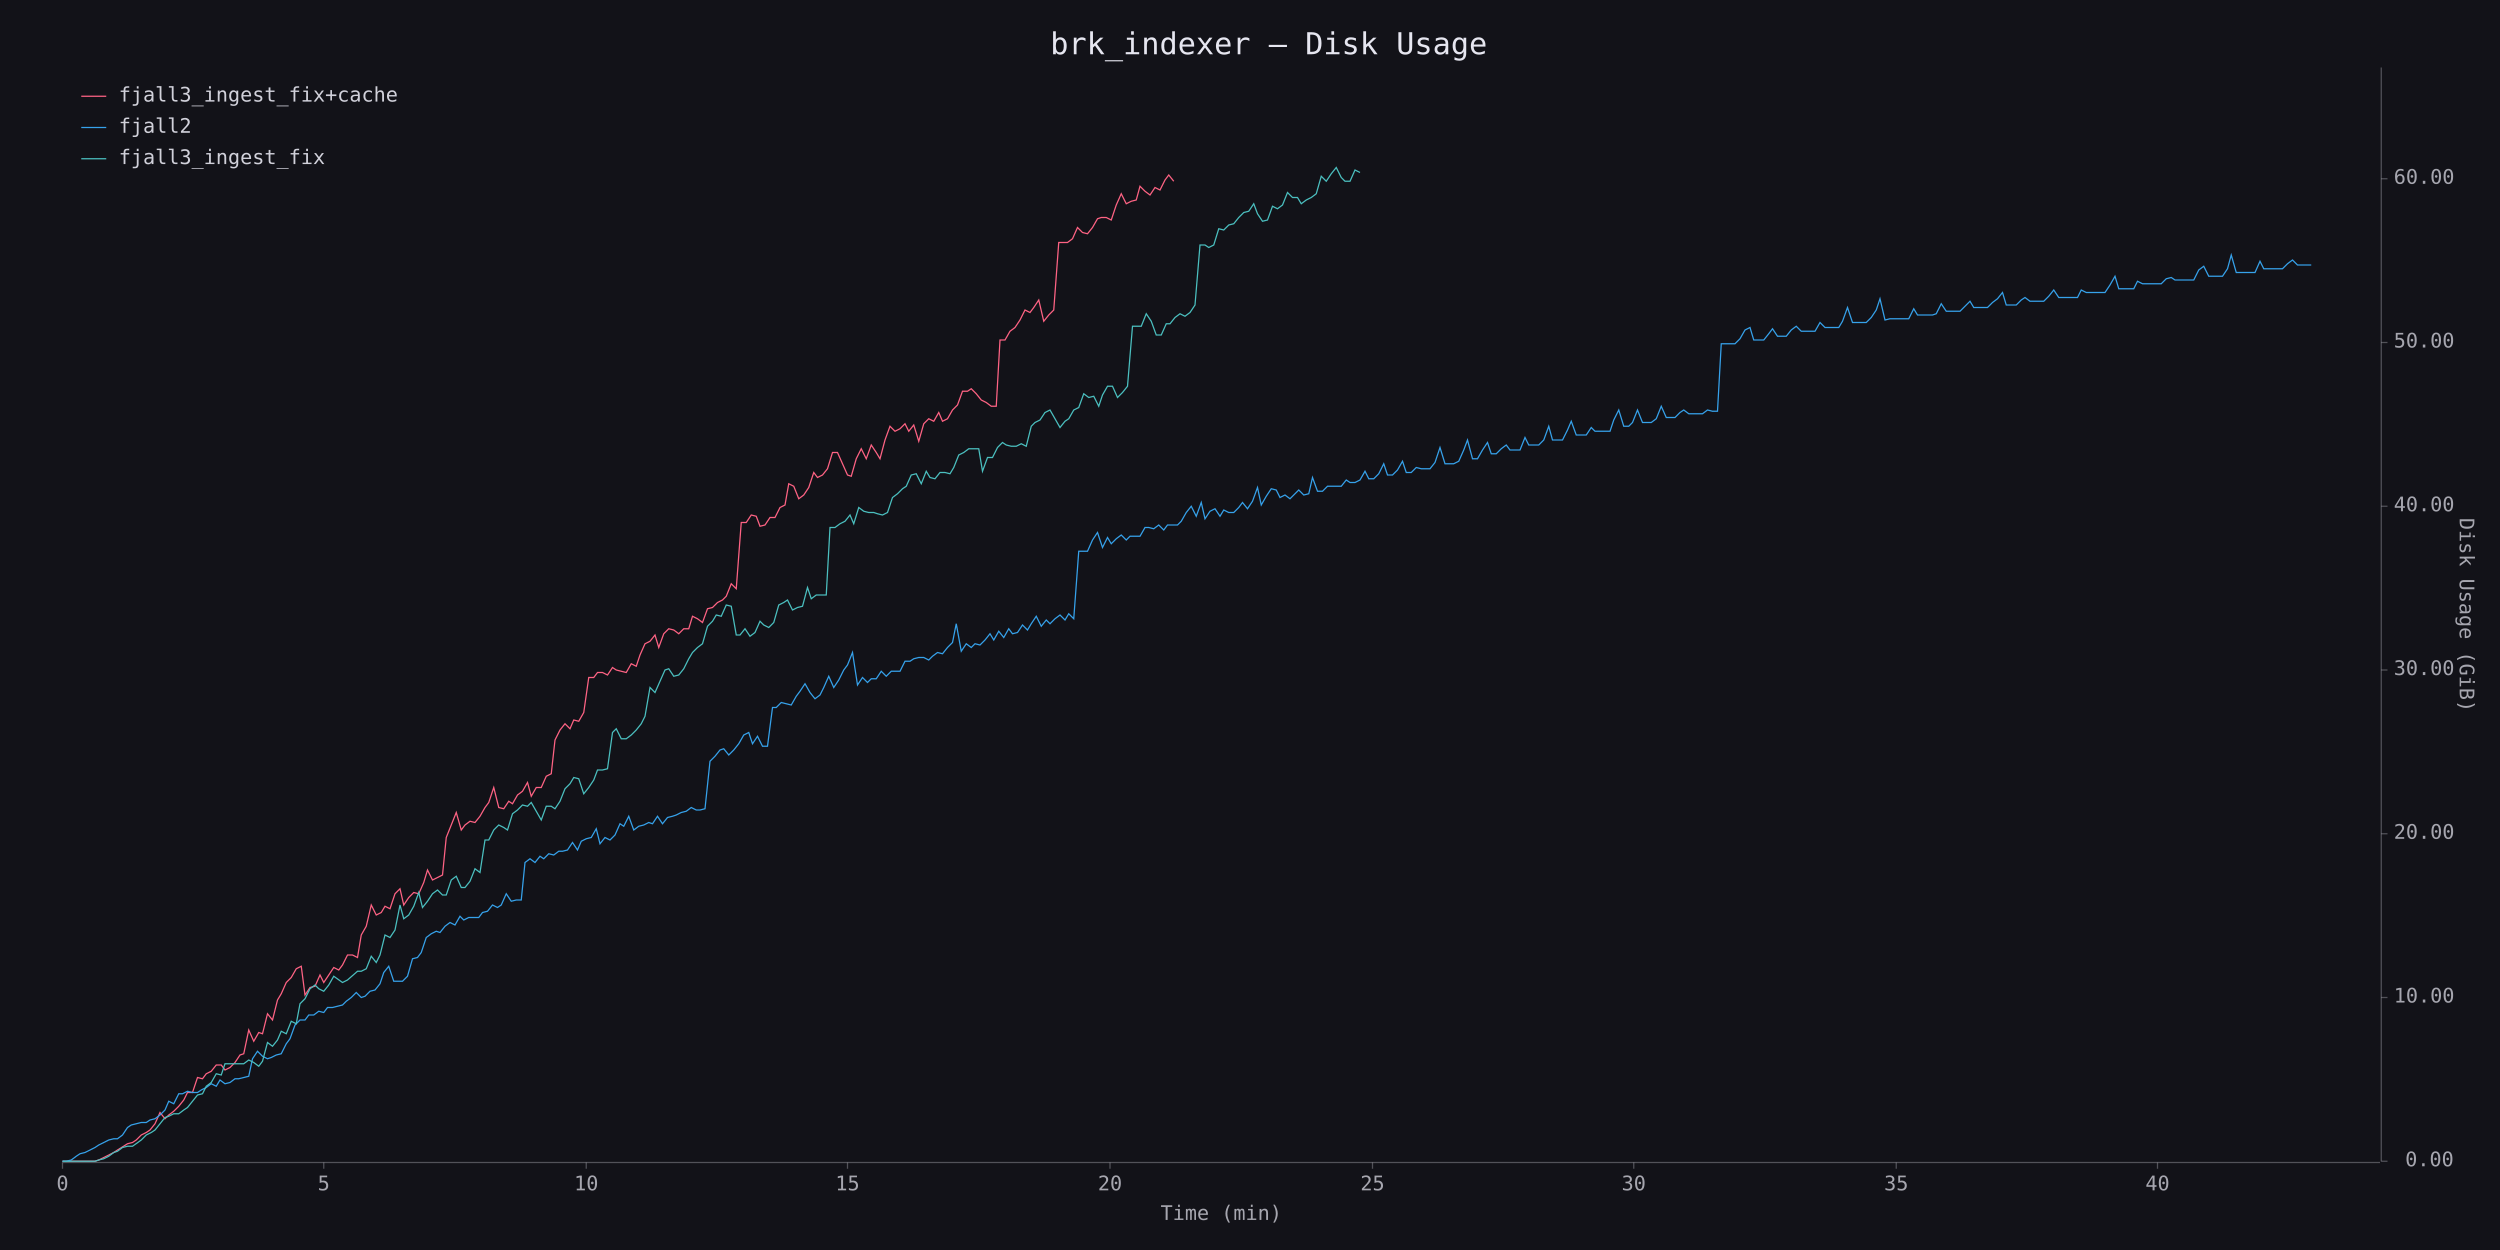
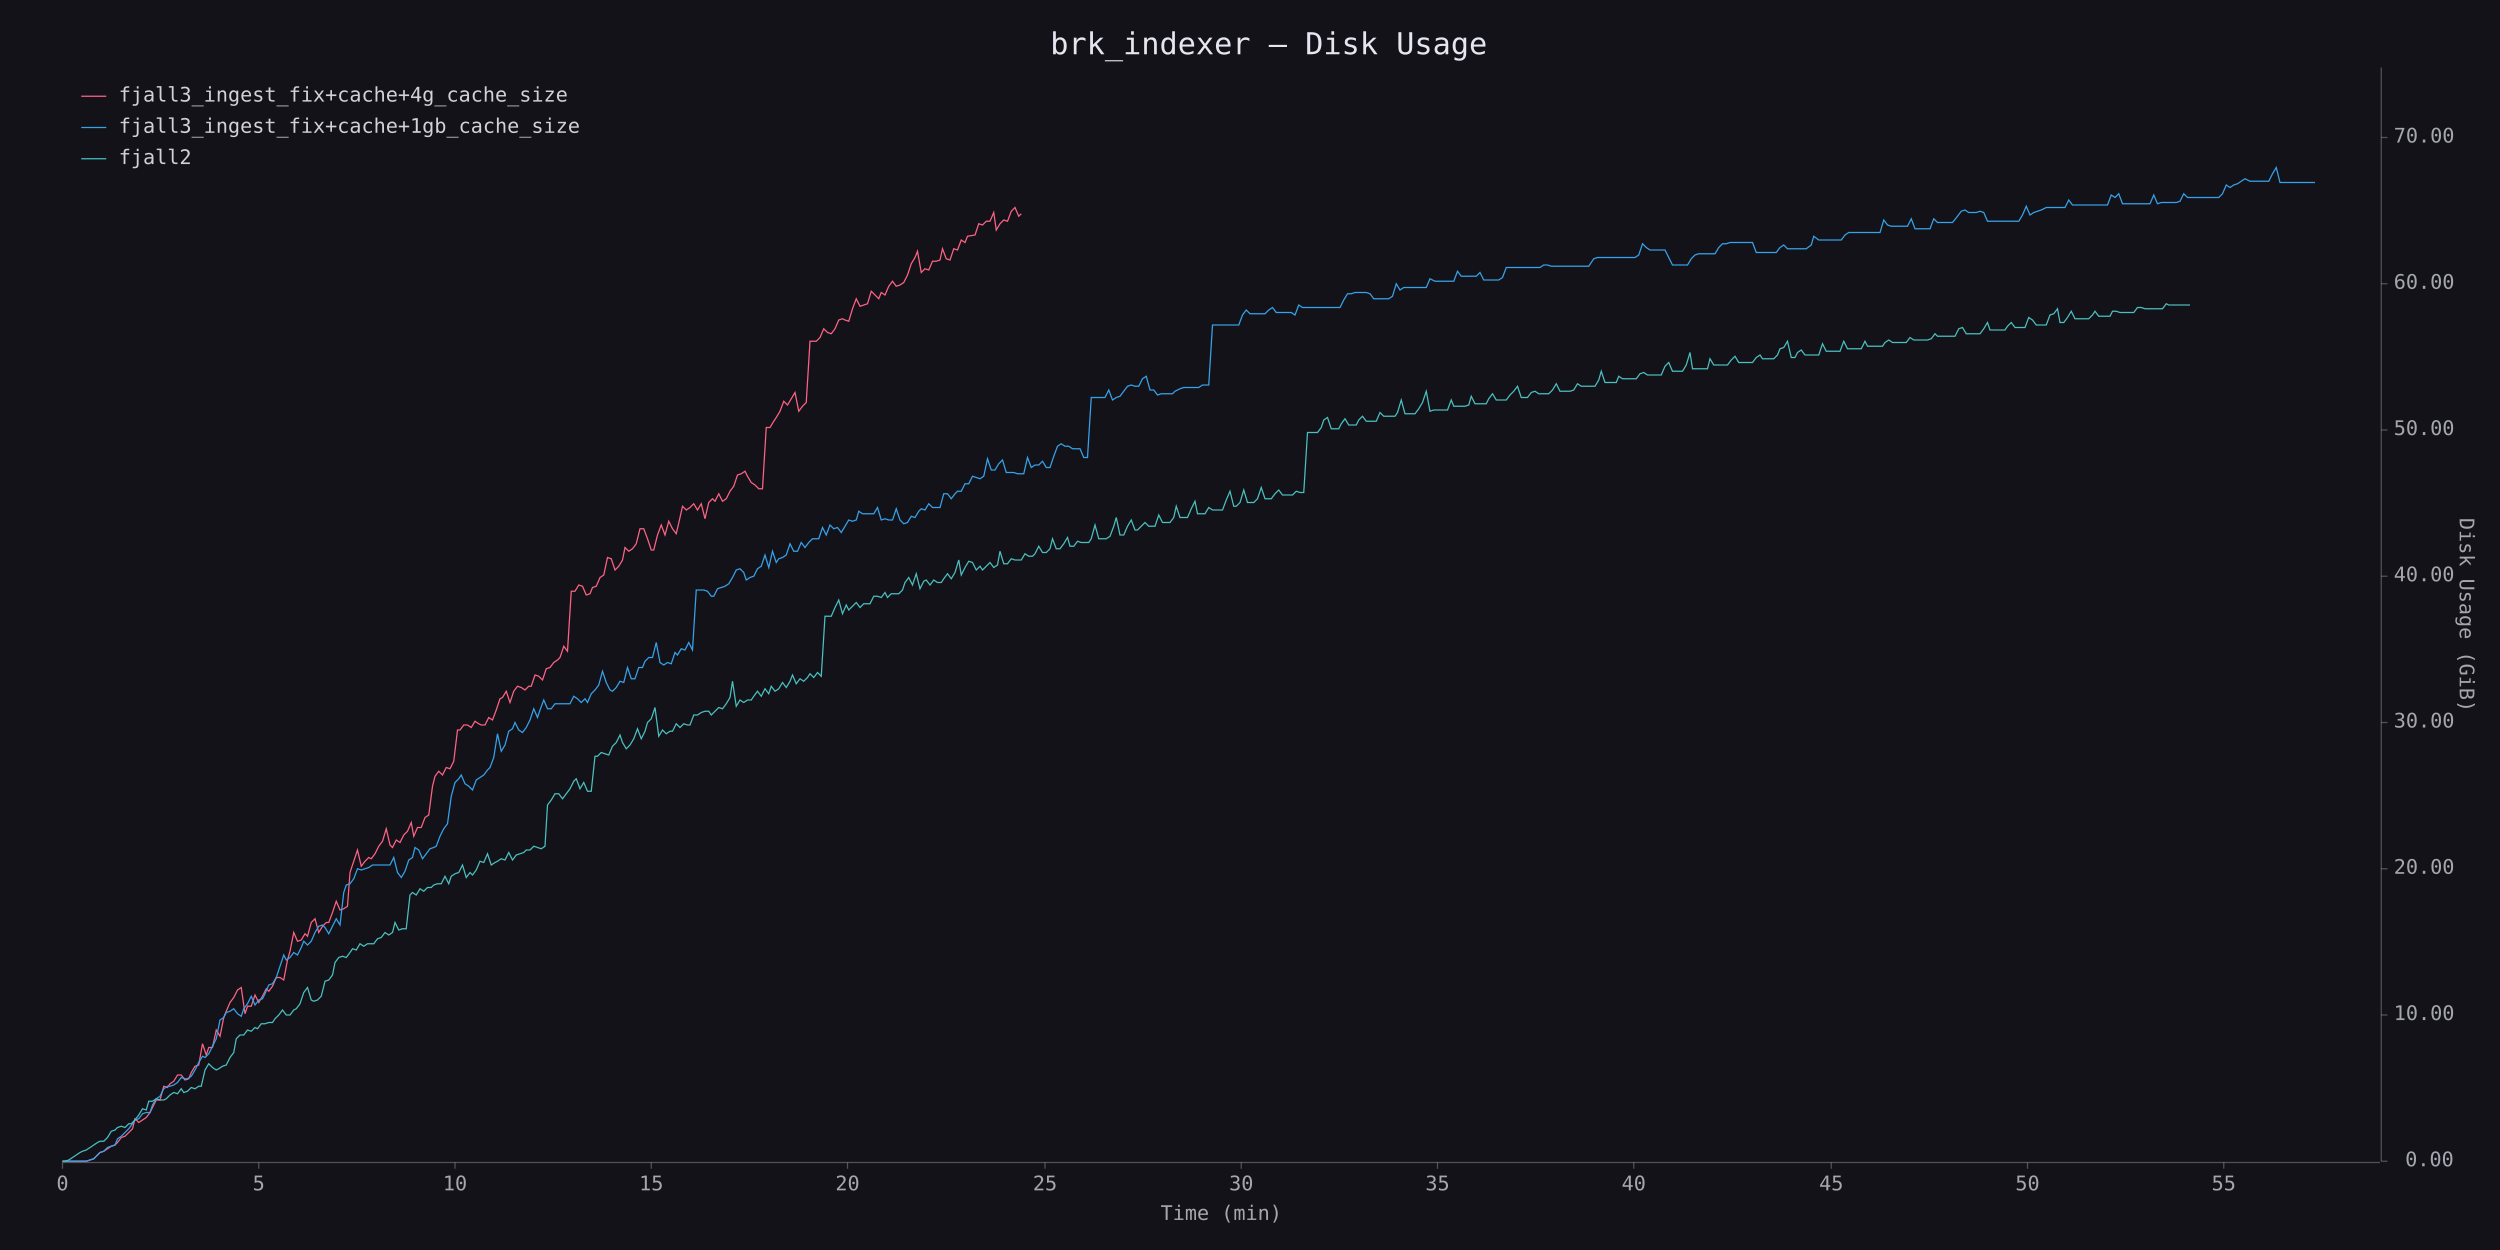
<svg xmlns="http://www.w3.org/2000/svg" width="2000" height="1000" viewBox="0 0 2000 1000">
  <rect x="0" y="0" width="2000" height="1000" opacity="1" fill="#121218" stroke="none" />
  <text x="1015" y="25" dy="0.76em" text-anchor="middle" font-family="monospace" font-size="24.194" opacity="1" fill="#E6E6F0">
brk_indexer — Disk Usage
</text>
  <text x="977" y="980" dy="-0.5ex" text-anchor="middle" font-family="monospace" font-size="16.129" opacity="0.7" fill="#E6E6F0">
Time (min)
</text>
  <text x="1980" y="492" dy="0.76em" text-anchor="middle" font-family="monospace" font-size="16.129" opacity="0.7" fill="#E6E6F0" transform="rotate(90, 1980, 492)">
Disk Usage (GiB)
</text>
  <polyline fill="none" opacity="0.3" stroke="#E6E6F0" stroke-width="1" points="50,930 1904,930 " />
  <text x="50" y="940" dy="0.76em" text-anchor="middle" font-family="monospace" font-size="16.129" opacity="0.7" fill="#E6E6F0">
0
</text>
  <polyline fill="none" opacity="0.3" stroke="#E6E6F0" stroke-width="1" points="50,930 50,935 " />
-   <text x="259" y="940" dy="0.76em" text-anchor="middle" font-family="monospace" font-size="16.129" opacity="0.7" fill="#E6E6F0">
+   <text x="207" y="940" dy="0.76em" text-anchor="middle" font-family="monospace" font-size="16.129" opacity="0.7" fill="#E6E6F0">
5
</text>
-   <polyline fill="none" opacity="0.3" stroke="#E6E6F0" stroke-width="1" points="259,930 259,935 " />
-   <text x="469" y="940" dy="0.76em" text-anchor="middle" font-family="monospace" font-size="16.129" opacity="0.7" fill="#E6E6F0">
+   <polyline fill="none" opacity="0.3" stroke="#E6E6F0" stroke-width="1" points="207,930 207,935 " />
+   <text x="364" y="940" dy="0.76em" text-anchor="middle" font-family="monospace" font-size="16.129" opacity="0.7" fill="#E6E6F0">
10
</text>
-   <polyline fill="none" opacity="0.3" stroke="#E6E6F0" stroke-width="1" points="469,930 469,935 " />
-   <text x="678" y="940" dy="0.76em" text-anchor="middle" font-family="monospace" font-size="16.129" opacity="0.7" fill="#E6E6F0">
+   <polyline fill="none" opacity="0.3" stroke="#E6E6F0" stroke-width="1" points="364,930 364,935 " />
+   <text x="521" y="940" dy="0.76em" text-anchor="middle" font-family="monospace" font-size="16.129" opacity="0.7" fill="#E6E6F0">
15
</text>
-   <polyline fill="none" opacity="0.3" stroke="#E6E6F0" stroke-width="1" points="678,930 678,935 " />
-   <text x="888" y="940" dy="0.76em" text-anchor="middle" font-family="monospace" font-size="16.129" opacity="0.7" fill="#E6E6F0">
+   <polyline fill="none" opacity="0.3" stroke="#E6E6F0" stroke-width="1" points="521,930 521,935 " />
+   <text x="678" y="940" dy="0.76em" text-anchor="middle" font-family="monospace" font-size="16.129" opacity="0.7" fill="#E6E6F0">
20
</text>
-   <polyline fill="none" opacity="0.3" stroke="#E6E6F0" stroke-width="1" points="888,930 888,935 " />
-   <text x="1098" y="940" dy="0.76em" text-anchor="middle" font-family="monospace" font-size="16.129" opacity="0.7" fill="#E6E6F0">
+   <polyline fill="none" opacity="0.3" stroke="#E6E6F0" stroke-width="1" points="678,930 678,935 " />
+   <text x="836" y="940" dy="0.76em" text-anchor="middle" font-family="monospace" font-size="16.129" opacity="0.7" fill="#E6E6F0">
25
</text>
-   <polyline fill="none" opacity="0.3" stroke="#E6E6F0" stroke-width="1" points="1098,930 1098,935 " />
-   <text x="1307" y="940" dy="0.76em" text-anchor="middle" font-family="monospace" font-size="16.129" opacity="0.7" fill="#E6E6F0">
+   <polyline fill="none" opacity="0.3" stroke="#E6E6F0" stroke-width="1" points="836,930 836,935 " />
+   <text x="993" y="940" dy="0.76em" text-anchor="middle" font-family="monospace" font-size="16.129" opacity="0.7" fill="#E6E6F0">
30
</text>
-   <polyline fill="none" opacity="0.3" stroke="#E6E6F0" stroke-width="1" points="1307,930 1307,935 " />
-   <text x="1517" y="940" dy="0.76em" text-anchor="middle" font-family="monospace" font-size="16.129" opacity="0.7" fill="#E6E6F0">
+   <polyline fill="none" opacity="0.3" stroke="#E6E6F0" stroke-width="1" points="993,930 993,935 " />
+   <text x="1150" y="940" dy="0.76em" text-anchor="middle" font-family="monospace" font-size="16.129" opacity="0.7" fill="#E6E6F0">
35
</text>
-   <polyline fill="none" opacity="0.3" stroke="#E6E6F0" stroke-width="1" points="1517,930 1517,935 " />
-   <text x="1726" y="940" dy="0.76em" text-anchor="middle" font-family="monospace" font-size="16.129" opacity="0.7" fill="#E6E6F0">
+   <polyline fill="none" opacity="0.3" stroke="#E6E6F0" stroke-width="1" points="1150,930 1150,935 " />
+   <text x="1307" y="940" dy="0.76em" text-anchor="middle" font-family="monospace" font-size="16.129" opacity="0.7" fill="#E6E6F0">
40
</text>
-   <polyline fill="none" opacity="0.3" stroke="#E6E6F0" stroke-width="1" points="1726,930 1726,935 " />
+   <polyline fill="none" opacity="0.3" stroke="#E6E6F0" stroke-width="1" points="1307,930 1307,935 " />
+   <text x="1465" y="940" dy="0.76em" text-anchor="middle" font-family="monospace" font-size="16.129" opacity="0.7" fill="#E6E6F0">
+ 45
+ </text>
+   <polyline fill="none" opacity="0.3" stroke="#E6E6F0" stroke-width="1" points="1465,930 1465,935 " />
+   <text x="1622" y="940" dy="0.76em" text-anchor="middle" font-family="monospace" font-size="16.129" opacity="0.7" fill="#E6E6F0">
+ 50
+ </text>
+   <polyline fill="none" opacity="0.3" stroke="#E6E6F0" stroke-width="1" points="1622,930 1622,935 " />
+   <text x="1779" y="940" dy="0.76em" text-anchor="middle" font-family="monospace" font-size="16.129" opacity="0.7" fill="#E6E6F0">
+ 55
+ </text>
+   <polyline fill="none" opacity="0.3" stroke="#E6E6F0" stroke-width="1" points="1779,930 1779,935 " />
  <polyline fill="none" opacity="0.3" stroke="#E6E6F0" stroke-width="1" points="1905,54 1905,929 " />
  <text x="1963" y="929" dy="0.5ex" text-anchor="end" font-family="monospace" font-size="16.129" opacity="0.7" fill="#E6E6F0">
0.00
</text>
  <polyline fill="none" opacity="0.3" stroke="#E6E6F0" stroke-width="1" points="1905,929 1910,929 " />
-   <text x="1915" y="798" dy="0.5ex" text-anchor="start" font-family="monospace" font-size="16.129" opacity="0.7" fill="#E6E6F0">
+   <text x="1915" y="812" dy="0.5ex" text-anchor="start" font-family="monospace" font-size="16.129" opacity="0.7" fill="#E6E6F0">
10.00
</text>
-   <polyline fill="none" opacity="0.3" stroke="#E6E6F0" stroke-width="1" points="1905,798 1910,798 " />
-   <text x="1915" y="667" dy="0.5ex" text-anchor="start" font-family="monospace" font-size="16.129" opacity="0.7" fill="#E6E6F0">
+   <polyline fill="none" opacity="0.3" stroke="#E6E6F0" stroke-width="1" points="1905,812 1910,812 " />
+   <text x="1915" y="695" dy="0.5ex" text-anchor="start" font-family="monospace" font-size="16.129" opacity="0.7" fill="#E6E6F0">
20.00
</text>
-   <polyline fill="none" opacity="0.3" stroke="#E6E6F0" stroke-width="1" points="1905,667 1910,667 " />
-   <text x="1915" y="536" dy="0.5ex" text-anchor="start" font-family="monospace" font-size="16.129" opacity="0.7" fill="#E6E6F0">
+   <polyline fill="none" opacity="0.3" stroke="#E6E6F0" stroke-width="1" points="1905,695 1910,695 " />
+   <text x="1915" y="578" dy="0.5ex" text-anchor="start" font-family="monospace" font-size="16.129" opacity="0.7" fill="#E6E6F0">
30.00
</text>
-   <polyline fill="none" opacity="0.3" stroke="#E6E6F0" stroke-width="1" points="1905,536 1910,536 " />
-   <text x="1915" y="405" dy="0.5ex" text-anchor="start" font-family="monospace" font-size="16.129" opacity="0.7" fill="#E6E6F0">
+   <polyline fill="none" opacity="0.3" stroke="#E6E6F0" stroke-width="1" points="1905,578 1910,578 " />
+   <text x="1915" y="461" dy="0.5ex" text-anchor="start" font-family="monospace" font-size="16.129" opacity="0.7" fill="#E6E6F0">
40.00
</text>
-   <polyline fill="none" opacity="0.3" stroke="#E6E6F0" stroke-width="1" points="1905,405 1910,405 " />
-   <text x="1915" y="274" dy="0.5ex" text-anchor="start" font-family="monospace" font-size="16.129" opacity="0.7" fill="#E6E6F0">
+   <polyline fill="none" opacity="0.3" stroke="#E6E6F0" stroke-width="1" points="1905,461 1910,461 " />
+   <text x="1915" y="344" dy="0.5ex" text-anchor="start" font-family="monospace" font-size="16.129" opacity="0.7" fill="#E6E6F0">
50.00
</text>
-   <polyline fill="none" opacity="0.3" stroke="#E6E6F0" stroke-width="1" points="1905,274 1910,274 " />
-   <text x="1915" y="143" dy="0.5ex" text-anchor="start" font-family="monospace" font-size="16.129" opacity="0.7" fill="#E6E6F0">
+   <polyline fill="none" opacity="0.3" stroke="#E6E6F0" stroke-width="1" points="1905,344 1910,344 " />
+   <text x="1915" y="227" dy="0.5ex" text-anchor="start" font-family="monospace" font-size="16.129" opacity="0.7" fill="#E6E6F0">
60.00
</text>
-   <polyline fill="none" opacity="0.3" stroke="#E6E6F0" stroke-width="1" points="1905,143 1910,143 " />
-   <polyline fill="none" opacity="1" stroke="#FF6384" stroke-width="1" points="50,929 53,929 57,929 61,929 64,929 68,929 72,929 76,929 79,928 83,926 87,924 91,922 94,920 102,915 106,914 109,912 113,908 117,906 120,904 124,899 128,890 132,895 135,892 139,889 143,885 147,880 150,874 154,874 158,862 162,863 165,859 169,857 173,852 177,852 180,856 184,854 188,850 192,844 195,843 199,824 203,833 207,826 210,827 214,811 218,816 222,800 225,795 229,786 233,782 237,775 241,773 244,796 248,790 252,789 256,780 259,786 263,780 267,774 271,776 274,772 278,764 282,764 286,766 289,748 293,741 297,724 301,732 305,730 308,725 312,727 316,715 320,711 323,724 327,718 331,714 335,715 339,706 342,696 346,704 350,702 354,700 357,670 361,660 365,650 369,664 372,660 376,657 380,658 384,653 388,646 391,642 395,630 399,646 403,647 407,641 410,643 414,636 418,633 422,626 425,637 429,630 433,630 437,621 441,619 444,592 448,584 452,579 456,583 459,576 463,577 467,570 471,542 475,542 478,538 482,538 486,540 490,534 493,536 497,537 501,538 505,531 509,533 512,524 516,515 520,513 524,508 527,518 531,507 535,503 539,504 543,507 547,503 551,503 554,493 558,495 562,498 566,487 570,486 574,482 578,480 581,477 585,467 589,471 593,418 597,418 601,412 605,413 608,421 612,420 616,414 620,414 624,406 628,404 631,387 635,389 639,399 643,396 647,390 651,378 654,382 658,380 662,375 666,362 670,362 674,371 678,380 681,381 685,367 689,359 693,367 697,356 701,362 704,367 708,352 712,341 716,345 720,343 724,339 727,345 731,340 735,353 739,339 743,335 747,337 751,330 754,337 758,335 762,328 766,324 770,313 774,313 777,311 781,315 785,320 789,322 793,325 797,325 800,272 804,272 808,265 812,262 816,256 820,248 824,250 827,246 831,240 835,257 839,252 843,248 847,194 851,194 854,194 858,191 862,182 866,186 870,187 874,182 878,175 881,174 885,174 889,176 893,164 897,155 901,163 905,161 909,160 912,149 916,153 920,156 924,150 928,152 932,144 935,140 939,145 " />
-   <polyline fill="none" opacity="1" stroke="#36A2EB" stroke-width="1" points="50,929 53,929 57,928 61,925 64,923 68,922 72,920 76,918 79,916 83,914 87,912 91,911 94,911 98,908 102,902 105,900 109,899 113,898 117,898 120,896 124,895 128,892 132,888 135,881 139,883 143,875 146,875 150,873 154,874 158,874 161,872 165,870 169,867 173,869 176,864 180,867 184,866 188,863 191,863 195,862 199,861 202,847 206,841 210,845 214,847 217,846 221,844 225,843 229,835 232,831 236,820 240,816 244,816 247,812 251,812 255,809 259,810 262,806 266,806 270,805 274,804 277,801 281,798 285,794 289,798 292,797 296,793 300,792 304,787 307,778 311,773 315,785 319,785 322,785 326,781 330,767 334,766 337,762 341,750 345,747 349,745 352,746 356,741 360,738 364,740 368,733 371,736 375,734 379,734 383,734 386,730 390,729 394,724 398,726 401,724 405,715 409,721 413,720 417,720 420,690 424,687 428,690 432,685 435,687 439,683 443,684 447,681 450,681 454,680 458,674 462,680 465,673 469,671 473,670 477,663 480,675 484,670 488,672 492,668 496,659 499,661 503,653 507,664 511,661 515,660 519,658 522,659 526,653 530,659 534,654 538,653 541,652 545,650 549,649 553,646 557,648 560,648 564,647 568,609 572,605 576,600 579,599 583,604 587,600 591,595 595,588 599,586 602,595 606,589 610,597 614,597 618,566 621,566 625,562 629,563 633,564 637,557 640,553 644,547 648,554 652,559 656,556 659,550 663,541 667,550 671,544 675,536 678,532 682,522 686,548 690,542 694,546 697,543 701,543 705,537 709,541 713,537 716,537 720,537 724,529 728,529 731,527 735,526 739,526 743,528 746,525 750,522 754,523 758,518 762,514 765,499 769,521 773,515 777,518 780,515 784,516 788,512 792,507 795,512 799,505 803,510 807,503 810,507 814,506 818,500 822,504 825,499 829,493 833,501 837,496 840,499 844,495 848,492 852,496 855,491 859,495 863,441 867,441 870,441 874,432 878,426 882,438 886,430 889,435 893,431 897,428 901,432 904,429 908,429 912,429 916,422 919,422 923,423 927,420 931,424 934,420 938,420 942,420 945,417 949,410 953,405 957,413 961,402 964,415 968,409 972,407 976,413 979,408 983,410 987,410 991,406 994,402 998,407 1002,401 1006,390 1009,404 1013,397 1017,391 1021,392 1024,398 1028,396 1032,399 1036,395 1039,392 1043,396 1047,395 1050,382 1054,393 1058,393 1062,389 1065,389 1069,389 1073,389 1077,384 1080,386 1084,386 1088,384 1092,377 1095,383 1099,383 1103,379 1107,371 1110,380 1114,380 1118,376 1122,369 1125,378 1129,378 1133,374 1137,375 1140,375 1144,375 1148,370 1152,358 1156,371 1159,371 1163,371 1167,369 1171,360 1174,352 1178,367 1182,367 1186,360 1190,354 1193,363 1197,363 1201,359 1205,356 1208,360 1212,360 1216,360 1220,350 1223,356 1227,356 1231,356 1235,352 1239,341 1242,352 1246,352 1250,352 1254,344 1257,337 1261,348 1265,348 1269,348 1273,342 1276,345 1280,345 1284,345 1288,345 1291,336 1295,328 1299,341 1303,341 1306,338 1310,328 1314,338 1318,338 1321,338 1325,335 1329,325 1333,334 1336,334 1340,334 1344,330 1347,328 1351,331 1355,331 1359,331 1362,331 1366,328 1370,329 1374,329 1377,275 1381,275 1385,275 1388,275 1392,271 1396,264 1400,262 1403,272 1407,272 1411,272 1415,267 1418,263 1422,269 1426,269 1429,269 1433,264 1437,261 1441,265 1444,265 1448,265 1452,265 1456,258 1460,262 1463,262 1467,262 1471,262 1474,257 1478,246 1482,258 1486,258 1489,258 1493,258 1497,254 1501,248 1504,239 1508,256 1512,255 1516,255 1519,255 1523,255 1527,255 1531,247 1534,252 1538,252 1542,252 1546,252 1549,251 1553,243 1557,249 1561,249 1564,249 1568,249 1572,245 1576,241 1579,246 1583,246 1587,246 1590,246 1594,242 1598,239 1602,234 1605,244 1609,244 1613,244 1617,240 1620,238 1624,241 1628,241 1632,241 1635,241 1639,237 1643,232 1647,238 1650,238 1654,238 1658,238 1662,238 1665,232 1669,234 1673,234 1677,234 1680,234 1684,234 1688,228 1692,221 1695,231 1699,231 1703,231 1707,231 1710,225 1714,227 1718,227 1722,227 1725,227 1729,227 1733,223 1737,222 1740,224 1744,224 1748,224 1752,224 1755,224 1759,216 1763,213 1767,221 1770,221 1774,221 1778,221 1782,215 1785,204 1789,218 1793,218 1797,218 1800,218 1804,218 1808,209 1811,215 1815,215 1819,215 1823,215 1826,215 1830,211 1834,208 1838,212 1841,212 1845,212 1849,212 " />
-   <polyline fill="none" opacity="1" stroke="#4BC0C0" stroke-width="1" points="50,929 53,929 57,929 61,929 64,929 68,929 72,929 76,929 79,928 83,927 87,925 91,922 94,921 98,918 102,917 106,917 113,912 117,908 121,906 124,904 128,899 132,894 135,893 139,891 143,891 147,888 150,886 154,881 158,876 162,875 165,869 169,866 173,859 177,860 180,851 184,851 188,851 192,851 195,851 199,848 203,850 207,853 210,849 214,834 218,837 222,832 225,825 229,827 233,817 237,819 240,803 244,799 248,791 252,788 255,791 259,793 263,788 267,781 274,786 278,784 286,777 289,777 293,775 297,765 301,770 304,764 308,748 312,750 316,744 320,724 323,735 327,732 331,725 335,714 338,726 342,721 346,715 350,712 354,716 357,716 361,704 365,701 369,710 372,710 376,705 380,695 384,698 388,672 391,672 395,664 399,660 403,662 406,664 410,651 414,648 418,644 422,645 425,642 429,649 433,656 437,645 441,645 444,647 448,641 452,631 456,627 459,622 463,623 467,635 471,630 475,624 478,616 482,616 486,615 490,586 493,583 497,591 501,591 505,588 509,584 513,579 516,573 520,550 524,554 528,545 532,536 535,535 539,541 543,540 547,535 551,527 554,522 558,518 562,515 566,501 570,497 573,492 577,493 581,484 585,485 589,508 592,508 596,503 600,509 604,506 608,497 611,500 615,502 619,498 623,484 627,482 630,480 634,488 638,486 642,485 646,470 649,479 653,476 657,476 661,476 664,422 668,422 672,419 676,417 680,412 683,419 687,406 691,409 695,410 699,410 702,411 706,412 710,410 714,398 718,395 722,391 725,389 729,380 733,379 737,387 741,377 744,382 748,383 752,378 756,378 760,379 763,374 767,364 771,362 775,359 779,359 783,359 786,377 790,366 794,366 798,358 802,354 805,356 809,357 813,357 817,355 821,357 825,341 828,338 832,336 836,330 840,328 848,342 852,337 855,335 859,328 863,326 867,315 871,318 875,317 879,325 882,316 886,309 890,309 894,318 898,314 902,309 906,261 909,261 913,261 917,251 921,257 925,268 929,268 933,259 936,259 940,254 944,251 948,253 952,250 956,244 960,196 964,196 967,198 971,196 975,183 979,184 983,180 987,179 991,174 995,170 999,169 1003,163 1006,171 1010,177 1014,176 1018,165 1022,167 1026,164 1030,154 1034,158 1038,158 1041,163 1045,160 1049,158 1053,155 1057,141 1061,145 1065,139 1069,134 1073,142 1076,145 1080,145 1084,136 1088,138 " />
-   <rect x="55" y="59" width="272" height="86" opacity="0.98" fill="#121218" stroke="none" />
-   <rect x="55" y="59" width="272" height="86" opacity="1" fill="none" stroke="#121218" />
+   <polyline fill="none" opacity="0.3" stroke="#E6E6F0" stroke-width="1" points="1905,227 1910,227 " />
+   <text x="1915" y="110" dy="0.5ex" text-anchor="start" font-family="monospace" font-size="16.129" opacity="0.7" fill="#E6E6F0">
+ 70.00
+ </text>
+   <polyline fill="none" opacity="0.3" stroke="#E6E6F0" stroke-width="1" points="1905,110 1910,110 " />
+   <polyline fill="none" opacity="1" stroke="#FF6384" stroke-width="1" points="50,929 52,929 55,929 58,929 61,929 64,929 66,929 69,929 72,928 75,927 78,924 80,922 83,921 89,917 92,916 94,914 97,910 100,909 103,906 106,903 108,895 111,898 114,896 117,894 120,890 122,886 125,880 128,880 131,869 134,870 136,867 139,865 142,860 145,860 148,864 151,863 153,858 156,853 159,852 162,835 165,844 167,838 170,838 173,824 176,829 179,814 181,809 184,802 187,798 190,792 193,790 196,811 198,805 201,805 204,796 207,802 210,797 213,791 215,793 218,789 221,782 224,782 227,784 230,768 232,761 235,746 238,753 241,752 244,747 246,749 249,738 252,735 255,746 258,741 261,738 263,738 266,730 269,721 272,728 275,727 278,725 280,698 283,689 286,680 289,693 292,689 295,686 297,687 300,683 303,677 306,673 309,663 312,676 314,678 317,672 320,674 323,668 326,665 329,658 331,669 334,662 337,662 340,654 343,652 346,629 348,621 351,617 354,620 357,614 360,615 363,609 366,584 368,584 371,580 374,580 377,582 380,577 383,579 385,580 388,580 391,574 394,576 397,568 400,559 402,558 405,553 408,562 411,553 414,549 417,550 420,552 423,549 425,549 428,540 431,541 434,544 437,535 440,534 443,530 446,528 448,526 451,517 454,521 457,473 460,473 463,468 466,469 469,476 472,475 474,470 477,469 480,462 483,460 486,446 489,447 492,456 495,453 498,448 500,438 503,441 506,439 509,435 512,423 515,423 518,431 521,440 523,440 526,428 529,420 532,428 535,417 538,423 541,427 544,414 546,405 549,408 552,406 555,403 558,408 561,403 564,415 567,402 570,399 572,401 575,395 578,401 581,399 584,393 587,389 590,380 593,379 596,377 598,381 601,386 604,388 607,391 610,391 613,342 616,342 619,337 621,334 624,329 627,321 630,324 633,319 636,314 639,329 642,325 645,322 648,273 650,273 653,273 656,270 659,263 662,266 665,267 668,263 671,256 674,255 676,256 679,257 682,247 685,239 688,245 691,244 694,243 697,233 700,236 703,239 705,234 708,236 711,229 714,225 717,229 720,228 723,226 726,220 729,211 732,206 734,201 737,218 740,215 743,216 746,209 749,209 752,208 754,199 757,207 760,208 763,199 766,200 769,192 772,194 774,189 780,188 783,179 786,180 789,177 792,177 795,170 797,184 800,179 803,176 806,177 809,169 812,166 815,173 817,171 " />
+   <polyline fill="none" opacity="1" stroke="#36A2EB" stroke-width="1" points="50,929 52,929 55,929 61,929 64,929 66,929 69,929 72,928 75,927 78,924 80,922 83,921 86,918 92,916 94,911 97,909 100,906 103,903 106,899 108,896 111,895 114,891 117,890 120,890 122,884 125,879 128,877 131,871 134,869 136,869 139,868 142,866 145,862 148,863 150,863 153,861 156,856 159,850 162,845 164,846 167,843 170,837 173,831 176,816 179,814 181,810 184,809 187,807 190,811 193,813 195,807 198,803 201,797 204,804 207,800 210,799 212,795 215,788 218,787 221,782 224,773 227,764 229,768 232,766 235,762 238,764 241,758 243,753 246,756 249,753 252,746 255,741 258,740 260,742 263,747 266,741 269,735 272,740 275,714 277,708 280,707 283,703 286,695 289,696 292,695 295,694 298,692 301,692 303,692 306,692 309,692 312,692 315,686 318,698 321,702 324,697 327,688 330,686 332,678 335,680 338,687 341,683 344,679 347,678 349,677 352,669 355,663 358,659 361,637 364,626 367,623 369,620 372,627 375,629 378,632 381,624 384,622 387,620 390,616 392,614 395,606 398,587 401,601 404,596 407,585 410,583 412,578 415,584 418,586 421,582 424,576 427,567 430,574 432,568 435,560 438,567 441,567 444,563 447,563 450,563 453,563 456,563 459,557 462,559 465,562 468,559 470,562 473,555 476,552 479,548 482,537 485,546 488,552 490,553 493,550 496,545 499,546 502,534 505,543 508,543 511,534 514,534 516,529 519,526 522,526 525,514 528,530 531,532 534,530 537,531 540,522 542,524 545,519 548,520 551,514 554,520 557,472 560,472 563,472 566,473 569,477 571,477 574,471 577,470 580,469 583,467 586,462 589,456 592,455 595,458 597,464 600,462 603,461 606,455 609,453 612,444 615,454 618,441 621,450 623,447 626,446 629,444 632,435 635,441 638,441 641,434 644,438 647,434 650,431 652,431 655,431 658,422 661,428 664,420 667,423 670,422 673,426 676,421 679,416 682,417 685,416 687,409 690,411 693,411 696,411 699,411 702,406 705,416 708,415 711,416 714,416 717,407 720,416 723,419 726,418 729,413 732,414 735,409 737,407 740,408 743,403 746,406 749,406 752,406 755,395 758,395 761,399 764,395 766,393 769,393 772,387 775,387 778,381 781,382 784,383 787,381 790,367 793,376 796,376 799,371 802,368 805,378 808,378 811,378 814,379 816,379 819,379 822,366 825,374 828,372 831,372 834,369 837,374 840,374 843,365 846,357 849,355 852,357 855,357 858,359 861,359 864,359 867,366 870,366 873,318 875,318 878,318 881,318 884,318 887,312 890,320 893,318 896,317 899,313 902,309 905,308 908,309 911,309 914,303 917,301 920,312 923,312 926,316 929,315 932,315 935,315 938,315 940,313 944,311 947,310 950,310 953,310 956,310 959,310 962,308 965,308 967,308 970,260 973,260 976,260 979,260 982,260 985,260 988,260 991,260 994,252 997,248 1000,251 1003,251 1006,251 1009,251 1012,251 1015,248 1018,246 1021,250 1024,250 1027,250 1030,250 1033,250 1036,252 1039,244 1042,246 1045,246 1048,246 1051,246 1054,246 1057,246 1060,246 1063,246 1066,246 1069,246 1072,246 1075,240 1078,235 1081,235 1084,234 1087,234 1090,234 1093,234 1096,235 1099,239 1102,239 1105,239 1108,239 1111,239 1114,237 1117,227 1120,232 1123,230 1126,230 1129,230 1132,230 1135,230 1138,230 1141,230 1144,223 1148,225 1151,225 1154,225 1157,225 1160,225 1163,225 1166,217 1169,221 1172,221 1175,221 1178,221 1181,221 1184,218 1187,224 1190,224 1193,224 1196,224 1199,224 1202,222 1205,214 1208,214 1211,214 1214,214 1217,214 1220,214 1223,214 1226,214 1229,214 1232,214 1235,212 1238,212 1241,213 1244,213 1247,213 1250,213 1253,213 1256,213 1259,213 1262,213 1265,213 1268,213 1271,213 1275,207 1278,206 1281,206 1284,206 1287,206 1290,206 1293,206 1296,206 1299,206 1302,206 1305,206 1308,206 1311,204 1314,195 1317,198 1320,200 1323,200 1326,200 1329,200 1332,200 1335,206 1338,212 1341,212 1344,212 1347,212 1350,212 1353,207 1356,204 1359,203 1362,203 1365,203 1369,203 1372,203 1375,198 1378,195 1381,195 1384,194 1387,194 1390,194 1393,194 1396,194 1399,194 1402,194 1405,202 1408,202 1411,202 1415,202 1418,202 1421,202 1424,198 1427,196 1430,199 1433,199 1436,199 1439,199 1442,199 1445,199 1449,196 1451,189 1455,192 1458,192 1461,192 1464,192 1467,192 1470,192 1473,192 1476,188 1479,186 1482,186 1485,186 1488,186 1492,186 1495,186 1498,186 1501,186 1504,186 1507,176 1510,180 1513,181 1516,181 1520,181 1523,181 1526,181 1529,175 1532,183 1535,183 1538,183 1541,183 1544,183 1547,175 1550,178 1553,178 1556,178 1559,178 1562,178 1566,173 1569,169 1572,168 1575,170 1578,170 1581,170 1584,169 1587,170 1590,177 1593,177 1596,177 1599,177 1602,177 1605,177 1609,177 1612,177 1615,177 1618,172 1621,165 1624,172 1627,170 1630,169 1633,168 1637,166 1640,166 1643,166 1646,166 1649,166 1652,166 1655,160 1658,164 1661,164 1664,164 1667,164 1670,164 1673,164 1677,164 1680,164 1683,164 1686,164 1689,156 1692,158 1695,155 1698,163 1701,163 1704,163 1707,163 1711,163 1714,163 1717,163 1720,163 1723,156 1726,163 1729,162 1732,162 1735,162 1738,162 1741,162 1744,161 1747,155 1750,158 1753,158 1756,158 1759,158 1763,158 1766,158 1769,158 1772,158 1775,158 1778,155 1781,148 1784,150 1787,148 1790,147 1793,145 1796,143 1800,145 1803,145 1806,145 1809,145 1812,145 1815,145 1818,139 1821,134 1824,146 1827,146 1830,146 1833,146 1836,146 1840,146 1843,146 1846,146 1849,146 1852,146 " />
+   <polyline fill="none" opacity="1" stroke="#4BC0C0" stroke-width="1" points="50,929 52,929 55,928 58,926 61,924 64,922 66,921 69,920 72,918 75,916 78,914 80,913 83,913 86,910 89,905 92,904 94,902 97,901 100,902 103,899 105,899 108,896 111,892 114,887 117,888 119,881 122,881 125,879 128,880 131,880 133,879 136,876 139,874 142,875 145,871 147,874 150,873 153,870 156,871 159,869 161,869 164,856 167,851 170,854 173,856 175,855 178,853 181,852 184,846 187,842 189,831 192,828 195,828 198,824 201,825 204,822 206,823 209,819 212,819 215,818 218,818 220,815 223,812 226,808 229,812 232,812 235,808 237,807 240,803 243,794 246,790 249,800 251,801 254,800 257,797 260,785 263,784 266,780 268,770 271,766 274,765 277,766 280,762 282,759 285,760 288,755 291,757 294,755 297,755 299,755 302,751 305,750 308,746 311,748 314,746 316,738 319,744 322,743 325,743 328,716 330,714 333,716 336,711 339,713 342,710 345,710 347,708 350,707 353,707 356,701 359,707 361,701 364,699 367,698 370,692 373,702 376,698 378,700 381,696 384,689 387,690 390,683 393,692 396,690 398,689 401,687 404,688 407,682 410,688 413,684 416,683 419,682 421,680 424,680 427,677 430,678 433,679 436,677 438,644 441,640 444,635 447,635 450,639 453,635 456,631 459,625 461,623 464,631 467,626 470,633 473,633 476,605 478,605 481,602 484,603 487,604 490,597 493,594 496,588 498,594 501,599 504,596 507,591 510,583 513,591 516,585 518,578 521,575 524,566 527,589 530,584 533,587 536,585 538,585 541,579 544,582 547,579 550,580 552,580 555,572 558,572 561,570 564,569 567,569 569,572 572,569 575,566 578,567 581,563 584,558 586,545 589,565 592,560 595,562 598,560 601,560 603,557 606,553 609,557 612,551 615,555 617,549 620,553 623,551 626,546 629,550 632,545 634,540 637,547 640,543 643,545 646,542 648,539 651,542 654,538 657,541 660,493 663,493 665,493 668,486 671,480 674,491 677,484 679,488 682,485 685,482 688,486 691,483 693,483 696,483 699,477 702,477 705,478 708,474 710,478 713,475 716,475 719,475 722,472 724,466 727,462 730,468 733,459 736,471 739,465 741,464 744,468 747,464 750,466 753,466 755,463 758,459 761,463 764,458 767,448 769,460 772,454 775,449 778,450 781,456 784,453 786,456 789,453 792,450 795,454 798,452 800,441 803,451 806,451 809,447 812,448 814,448 817,448 820,443 823,445 826,445 828,443 831,437 834,442 837,442 840,439 842,431 845,439 848,439 851,435 854,430 856,437 859,437 862,433 865,434 868,434 871,434 873,431 876,420 879,431 882,431 885,431 888,429 891,421 893,414 896,428 899,428 902,421 905,416 908,424 910,424 913,421 916,418 919,421 922,421 924,421 927,412 930,418 933,418 936,418 939,414 941,405 944,414 947,414 950,414 953,407 956,401 958,411 961,411 964,411 967,406 970,408 973,408 975,408 978,408 981,400 984,393 987,405 989,405 992,402 995,392 998,402 1001,402 1003,402 1006,399 1009,390 1012,399 1015,399 1017,399 1020,395 1023,392 1026,396 1029,396 1031,396 1034,396 1037,393 1040,394 1043,394 1046,346 1048,346 1051,346 1054,346 1057,342 1059,336 1062,334 1065,343 1068,343 1071,343 1073,339 1076,335 1079,340 1082,340 1085,340 1087,336 1090,333 1093,337 1096,337 1099,337 1101,337 1104,330 1107,333 1110,333 1113,333 1116,333 1118,330 1121,320 1124,331 1127,331 1130,331 1132,331 1135,327 1138,322 1141,313 1144,329 1147,328 1149,328 1152,328 1155,328 1158,328 1161,320 1163,325 1166,325 1169,325 1172,325 1175,324 1177,317 1180,323 1183,323 1186,323 1189,323 1191,319 1194,315 1197,320 1200,320 1203,320 1205,320 1208,316 1211,313 1214,309 1217,318 1219,318 1222,318 1225,314 1228,313 1231,315 1233,315 1236,315 1239,315 1242,312 1245,307 1248,313 1250,313 1253,313 1256,313 1259,312 1262,307 1265,309 1267,309 1270,309 1273,309 1276,309 1279,304 1281,297 1284,306 1287,306 1290,306 1293,306 1295,301 1298,303 1301,303 1304,303 1307,303 1309,303 1312,299 1315,298 1318,300 1321,300 1323,300 1326,300 1329,300 1332,293 1335,290 1338,297 1340,297 1343,297 1346,297 1349,292 1352,282 1354,295 1357,295 1360,295 1363,295 1366,295 1368,287 1371,292 1374,292 1377,292 1380,292 1382,292 1385,288 1388,285 1391,290 1394,290 1396,290 1399,290 1402,290 1405,286 1408,284 1410,287 1413,287 1416,287 1419,287 1422,284 1424,279 1427,278 1430,273 1433,286 1436,286 1438,282 1441,280 1444,284 1447,284 1450,284 1452,284 1455,284 1458,275 1461,281 1464,281 1466,281 1469,281 1472,281 1475,273 1478,279 1480,279 1483,279 1486,279 1489,279 1492,273 1494,277 1497,277 1500,277 1503,277 1506,277 1508,274 1511,272 1514,274 1517,274 1520,274 1522,274 1525,274 1528,270 1531,272 1534,272 1536,272 1539,272 1542,272 1545,271 1548,267 1550,269 1553,269 1556,269 1559,269 1562,269 1564,269 1567,263 1570,262 1573,267 1576,267 1578,267 1581,267 1584,267 1587,263 1590,258 1592,264 1595,264 1598,264 1601,264 1604,264 1606,261 1609,258 1612,262 1615,262 1618,262 1620,262 1623,254 1626,256 1629,260 1632,260 1634,260 1637,260 1640,252 1643,251 1646,247 1648,258 1651,258 1654,254 1657,249 1660,255 1662,255 1665,255 1668,255 1671,255 1674,252 1676,249 1679,253 1682,253 1685,253 1688,253 1690,249 1693,249 1696,250 1699,250 1702,250 1704,250 1707,250 1710,246 1713,246 1716,247 1719,247 1721,247 1724,247 1727,247 1730,247 1733,243 1735,244 1738,244 1741,244 1744,244 1747,244 1749,244 1752,244 " />
+   <rect x="55" y="59" width="417" height="86" opacity="0.98" fill="#121218" stroke="none" />
+   <rect x="55" y="59" width="417" height="86" opacity="1" fill="none" stroke="#121218" />
  <text x="95" y="69" dy="0.76em" text-anchor="start" font-family="monospace" font-size="16.129" opacity="0.9" fill="#E6E6F0">
- fjall3_ingest_fix+cache
+ fjall3_ingest_fix+cache+4g_cache_size
</text>
  <text x="95" y="94" dy="0.76em" text-anchor="start" font-family="monospace" font-size="16.129" opacity="0.9" fill="#E6E6F0">
- fjall2
+ fjall3_ingest_fix+cache+1gb_cache_size
</text>
  <text x="95" y="119" dy="0.76em" text-anchor="start" font-family="monospace" font-size="16.129" opacity="0.9" fill="#E6E6F0">
- fjall3_ingest_fix
+ fjall2
</text>
  <polyline fill="none" opacity="1" stroke="#FF6384" stroke-width="1" points="65,77 85,77 " />
  <polyline fill="none" opacity="1" stroke="#36A2EB" stroke-width="1" points="65,102 85,102 " />
  <polyline fill="none" opacity="1" stroke="#4BC0C0" stroke-width="1" points="65,127 85,127 " />
</svg>
